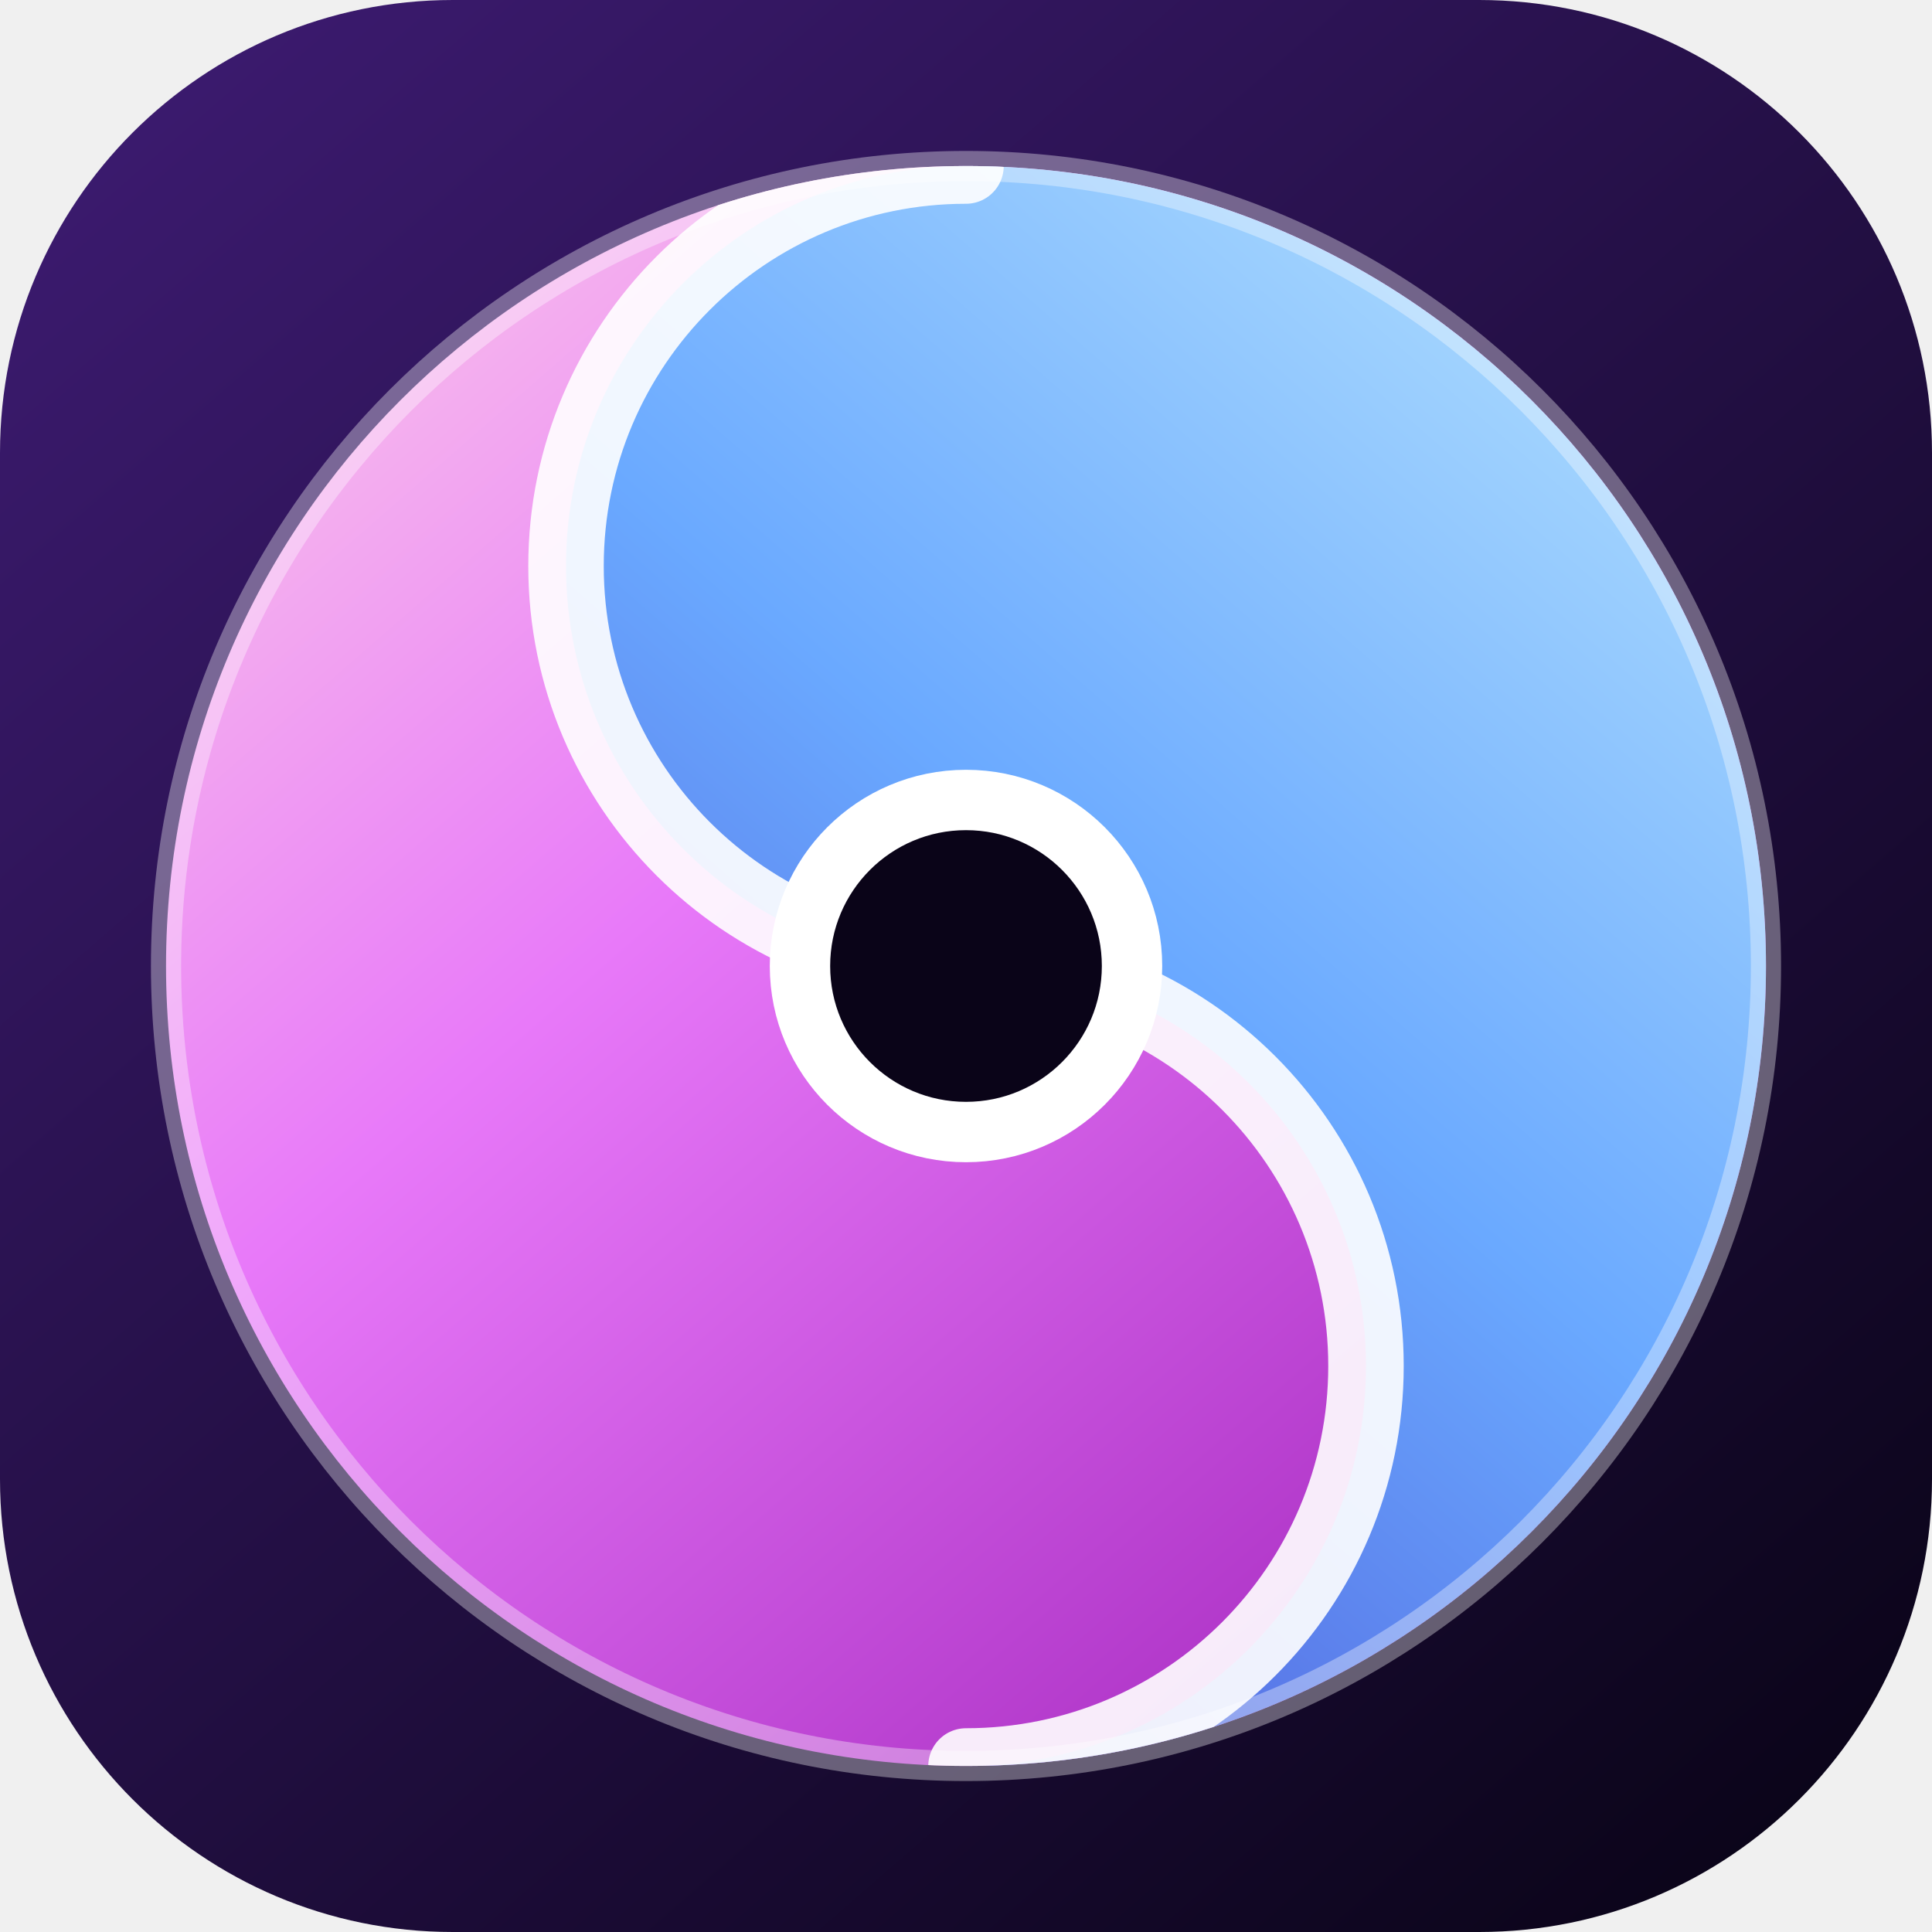
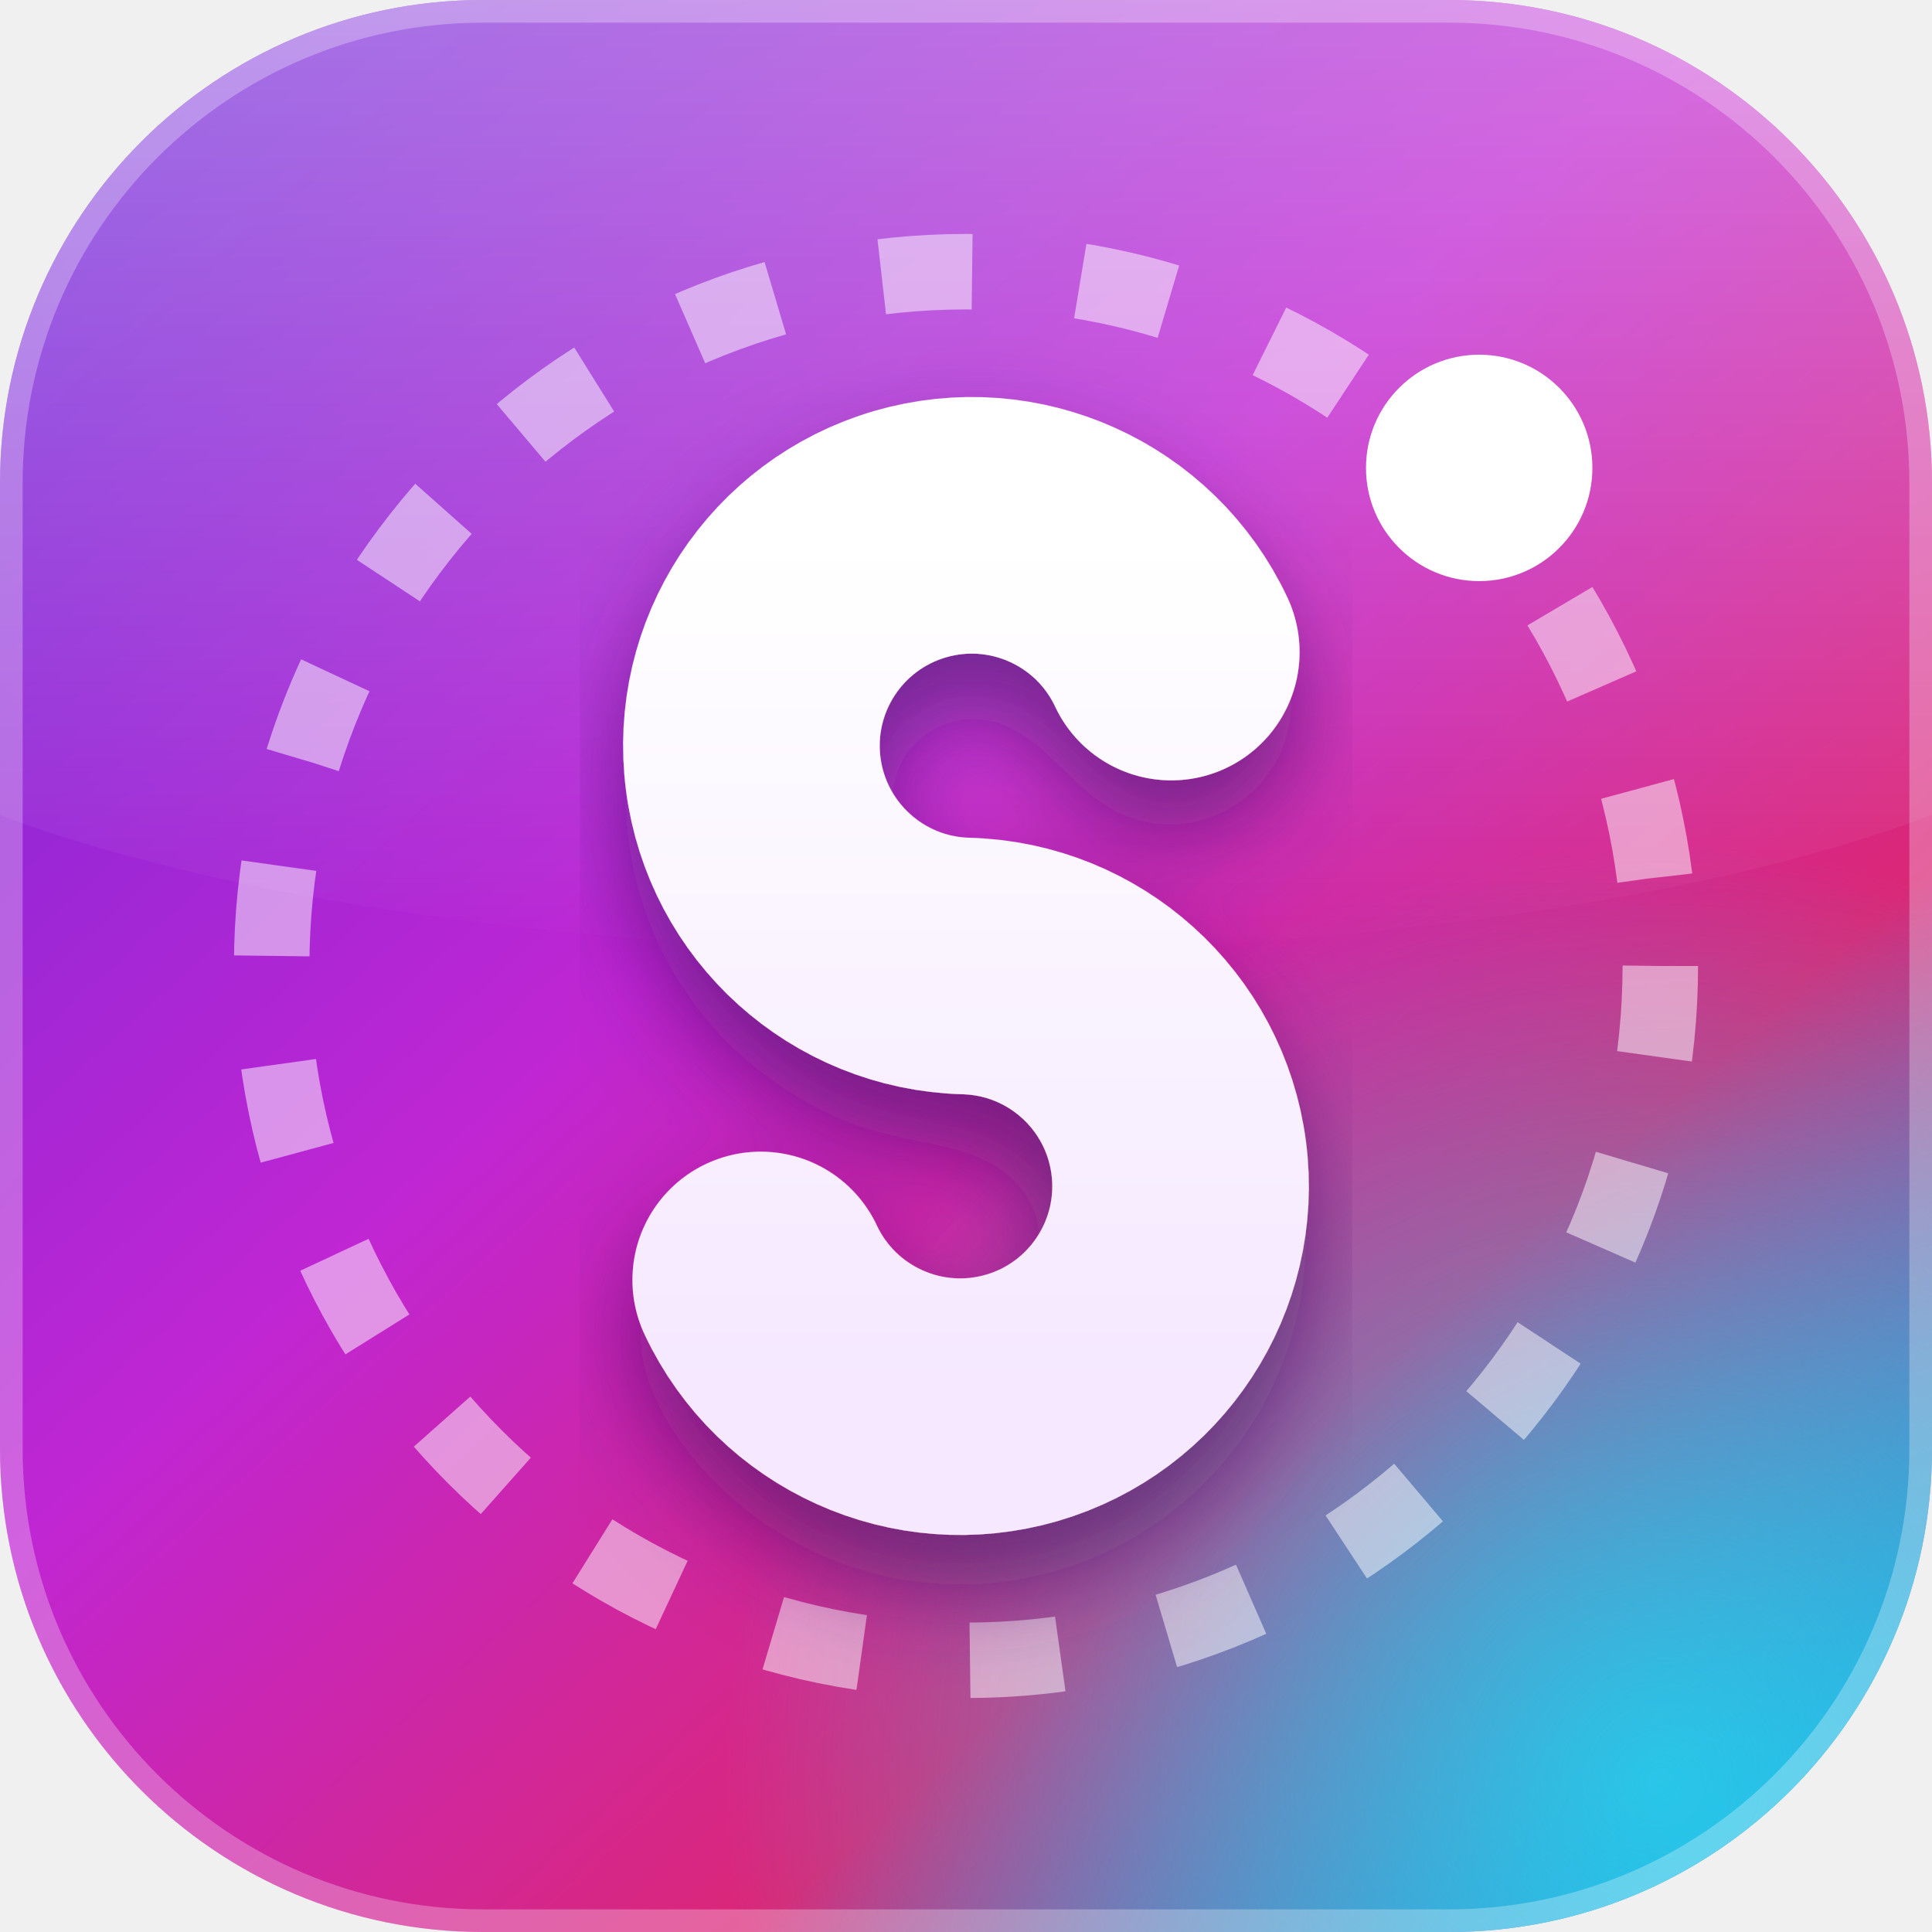
<svg xmlns="http://www.w3.org/2000/svg" viewBox="0 0 128 128" fill="none">
  <defs>
-     <linearGradient id="tile" x1="12" y1="4" x2="118" y2="126" gradientUnits="userSpaceOnUse">
-       <stop stop-color="#3b1a6e" />
-       <stop offset="1" stop-color="#0a0418" />
+     <linearGradient id="tile" x1="6" y1="0" x2="122" y2="128" gradientUnits="userSpaceOnUse">
+       <stop stop-color="#6d28d9" />
+       <stop offset=".42" stop-color="#c026d3" />
+       <stop offset=".72" stop-color="#db2777" />
+       <stop offset="1" stop-color="#0ea5e9" />
    </linearGradient>
-     <linearGradient id="a" x1="14" y1="10" x2="108" y2="118" gradientUnits="userSpaceOnUse">
-       <stop stop-color="#fbcfe8" />
-       <stop offset=".4" stop-color="#e879f9" />
-       <stop offset="1" stop-color="#9d1fb8" />
+     <radialGradient id="cyan" cx="110" cy="118" r="62" gradientUnits="userSpaceOnUse">
+       <stop stop-color="#22d3ee" stop-opacity=".85" />
+       <stop offset="1" stop-color="#22d3ee" stop-opacity="0" />
+     </radialGradient>
+     <linearGradient id="gloss" x1="0" y1="0" x2="0" y2="64" gradientUnits="userSpaceOnUse">
+       <stop stop-color="#fff" stop-opacity=".34" />
+       <stop offset="1" stop-color="#fff" stop-opacity="0" />
    </linearGradient>
-     <linearGradient id="b" x1="114" y1="10" x2="20" y2="118" gradientUnits="userSpaceOnUse">
-       <stop stop-color="#bae6fd" />
-       <stop offset=".45" stop-color="#6aa9ff" />
-       <stop offset="1" stop-color="#4338ca" />
+     <linearGradient id="s" x1="0" y1="36" x2="0" y2="92" gradientUnits="userSpaceOnUse">
+       <stop stop-color="#fff" />
+       <stop offset="1" stop-color="#f5e8ff" />
    </linearGradient>
-     <clipPath id="disc">
-       <circle cx="64" cy="64" r="53" />
-     </clipPath>
+     <filter id="drop" x="-40%" y="-40%" width="180%" height="180%">
+       <feDropShadow dx="0" dy="3.5" stdDeviation="3.2" flood-color="#3b0764" flood-opacity=".6" />
+     </filter>
+     <filter id="soft" x="-100%" y="-100%" width="300%" height="300%">
+       <feGaussianBlur stdDeviation="2.4" />
+     </filter>
  </defs>
-   <rect width="128" height="128" rx="30" fill="url(#tile)" />
-   <g clip-path="url(#disc)">
-     <circle cx="64" cy="64" r="53" fill="url(#a)" />
-     <path d="M64 11A53 53 0 0 1 64 117A26.5 26.5 0 0 0 64 64A26.5 26.5 0 0 1 64 11Z" fill="url(#b)" />
-     <path d="M64 11A26.5 26.5 0 0 0 64 64A26.5 26.5 0 0 1 64 117" stroke="#fff" stroke-opacity=".9" stroke-width="5" stroke-linecap="round" />
-   </g>
-   <circle cx="64" cy="64" r="53" stroke="#fff" stroke-opacity=".35" stroke-width="2" />
-   <circle cx="64" cy="64" r="11" fill="#0a0418" />
-   <circle cx="64" cy="64" r="11" stroke="#fff" stroke-width="4" />
+   <rect width="128" height="128" rx="32" fill="url(#tile)" />
+   <rect width="128" height="128" rx="32" fill="url(#cyan)" />
+   <path d="M0 32A32 32 0 0 1 32 0H96A32 32 0 0 1 128 32V54C96 66 32 66 0 54Z" fill="url(#gloss)" />
+   <rect x=".75" y=".75" width="126.5" height="126.5" rx="31.25" stroke="#fff" stroke-opacity=".28" stroke-width="1.5" />
+   <circle cx="64" cy="64" r="46" stroke="#fff" stroke-opacity=".5" stroke-width="5" stroke-dasharray="6 7.2" />
+   <circle cx="98" cy="31" r="7.5" fill="#fff" />
+   <path d="M77.6 43.2A14.6 14.6 0 1 0 64 64A14.6 14.6 0 1 1 50.4 84.8" stroke="url(#s)" stroke-width="17" stroke-linecap="round" filter="url(#drop)" />
</svg>
